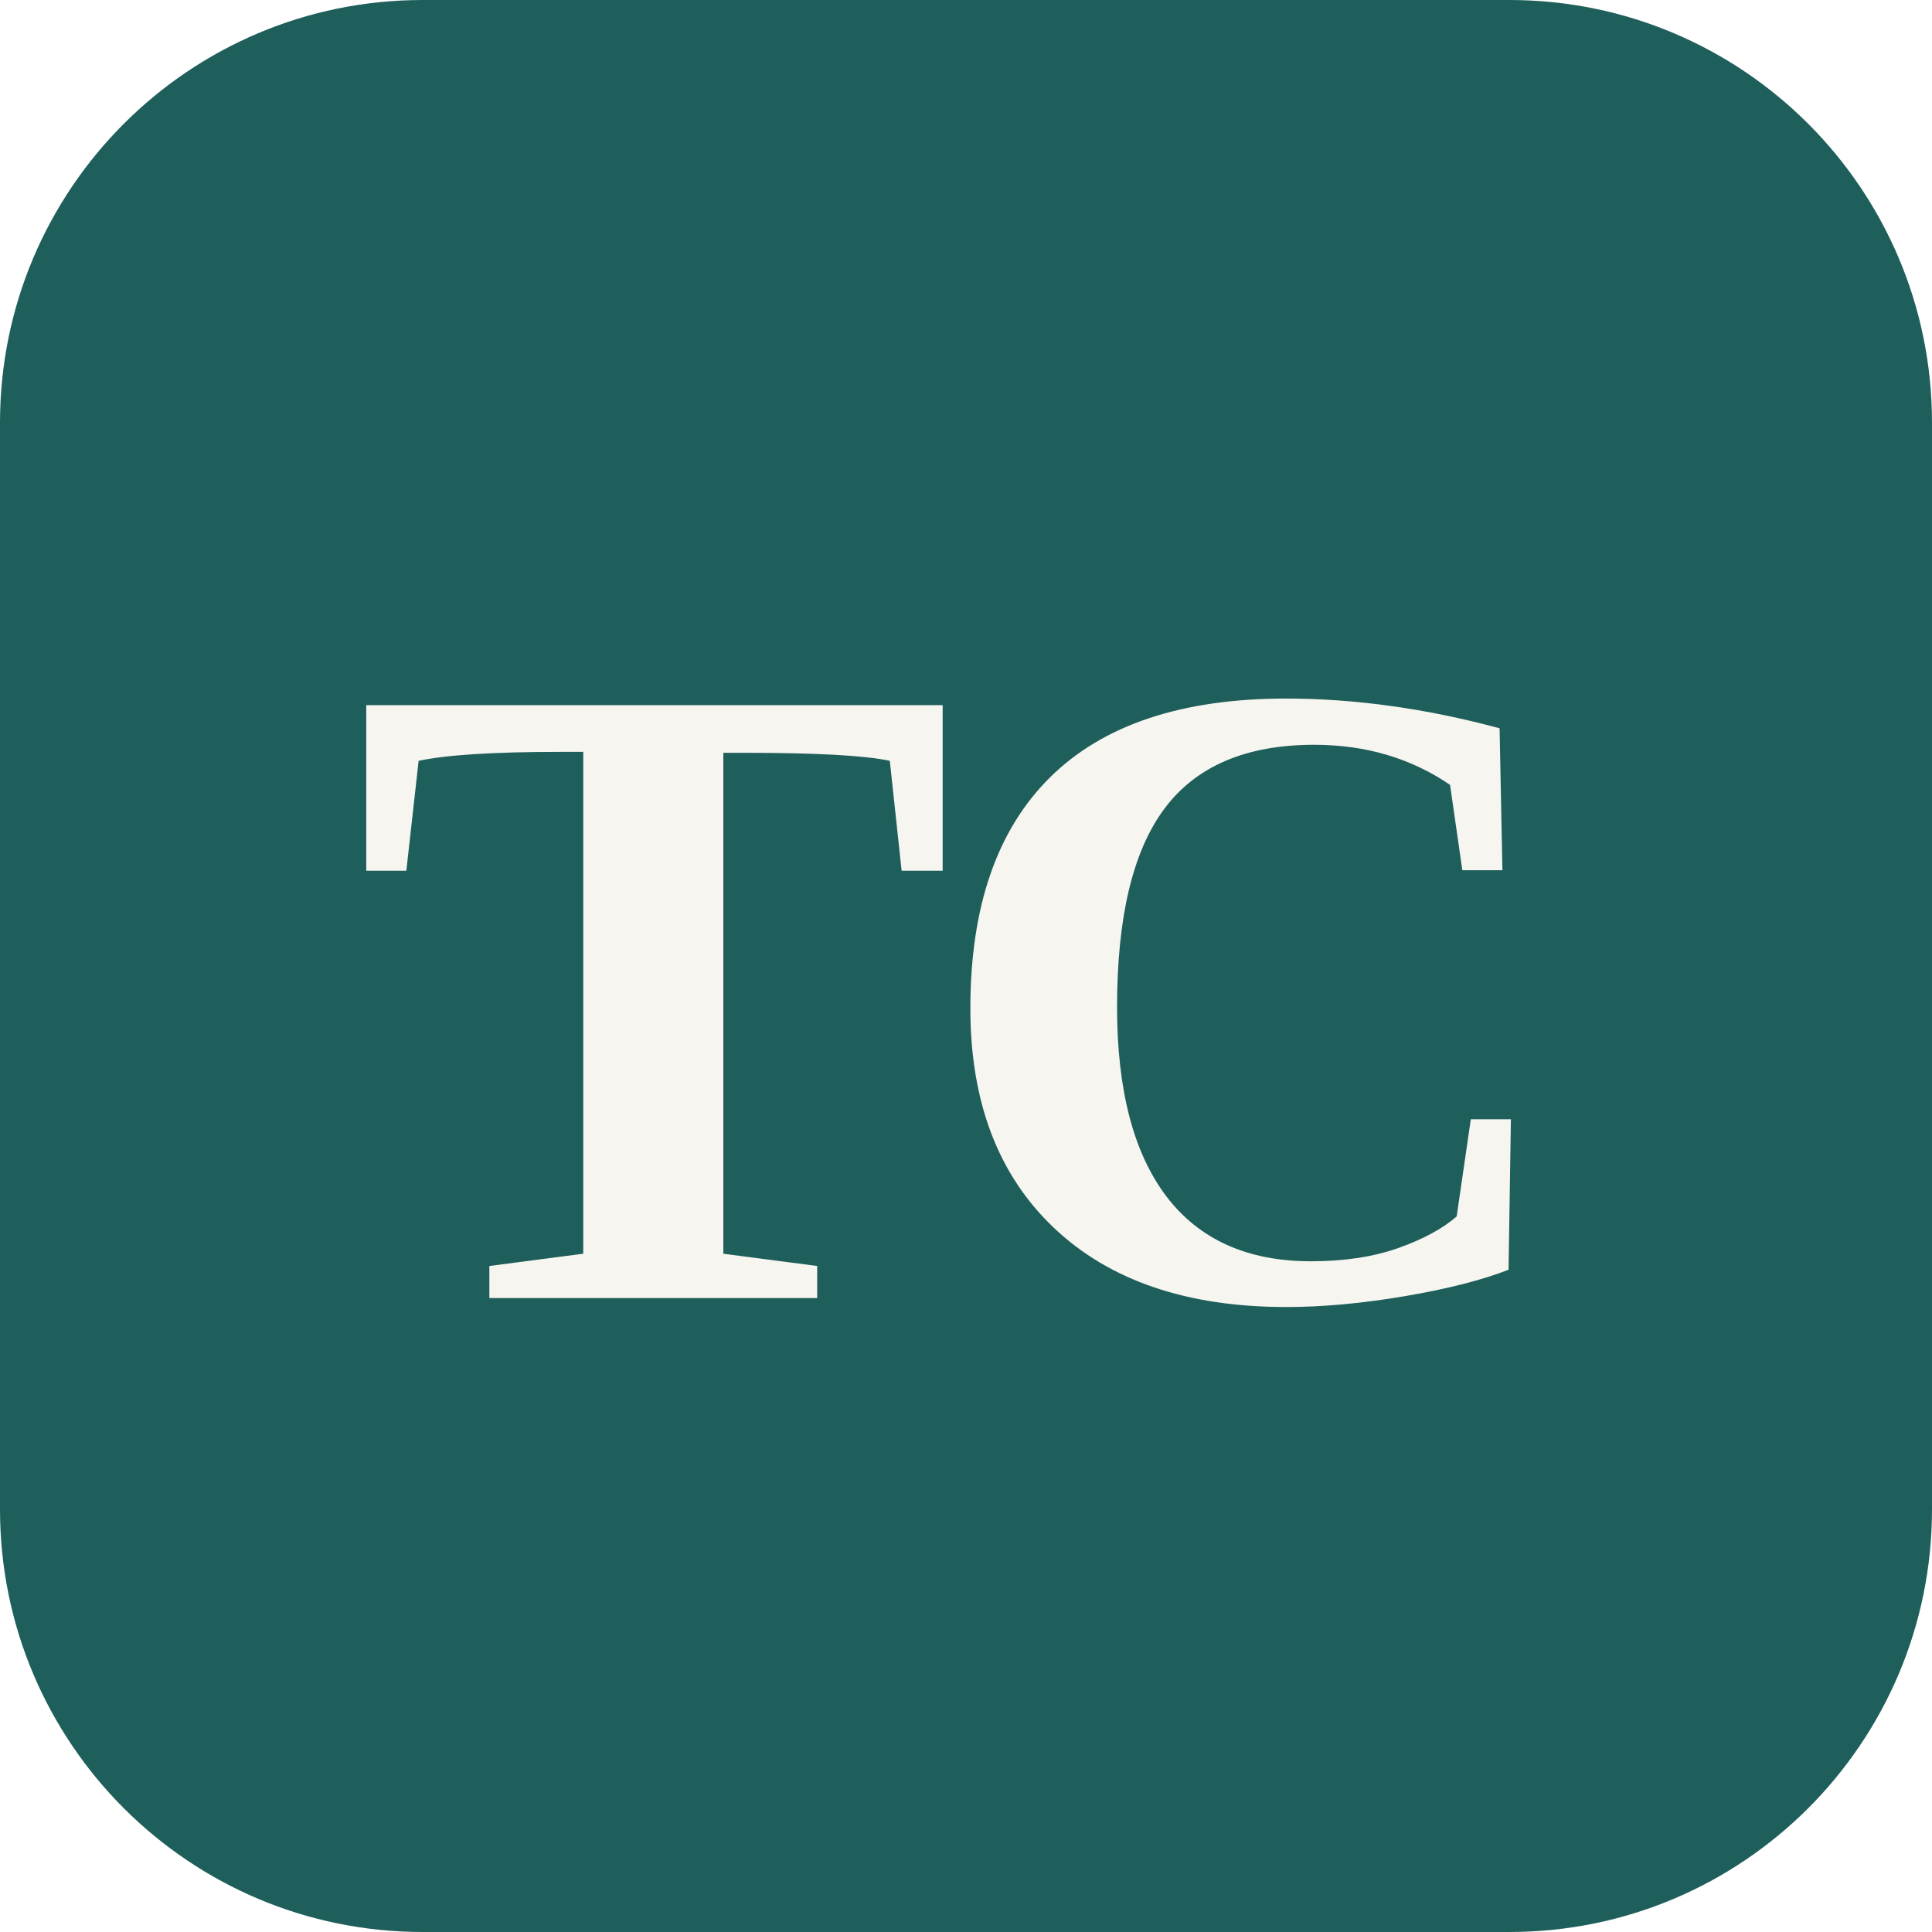
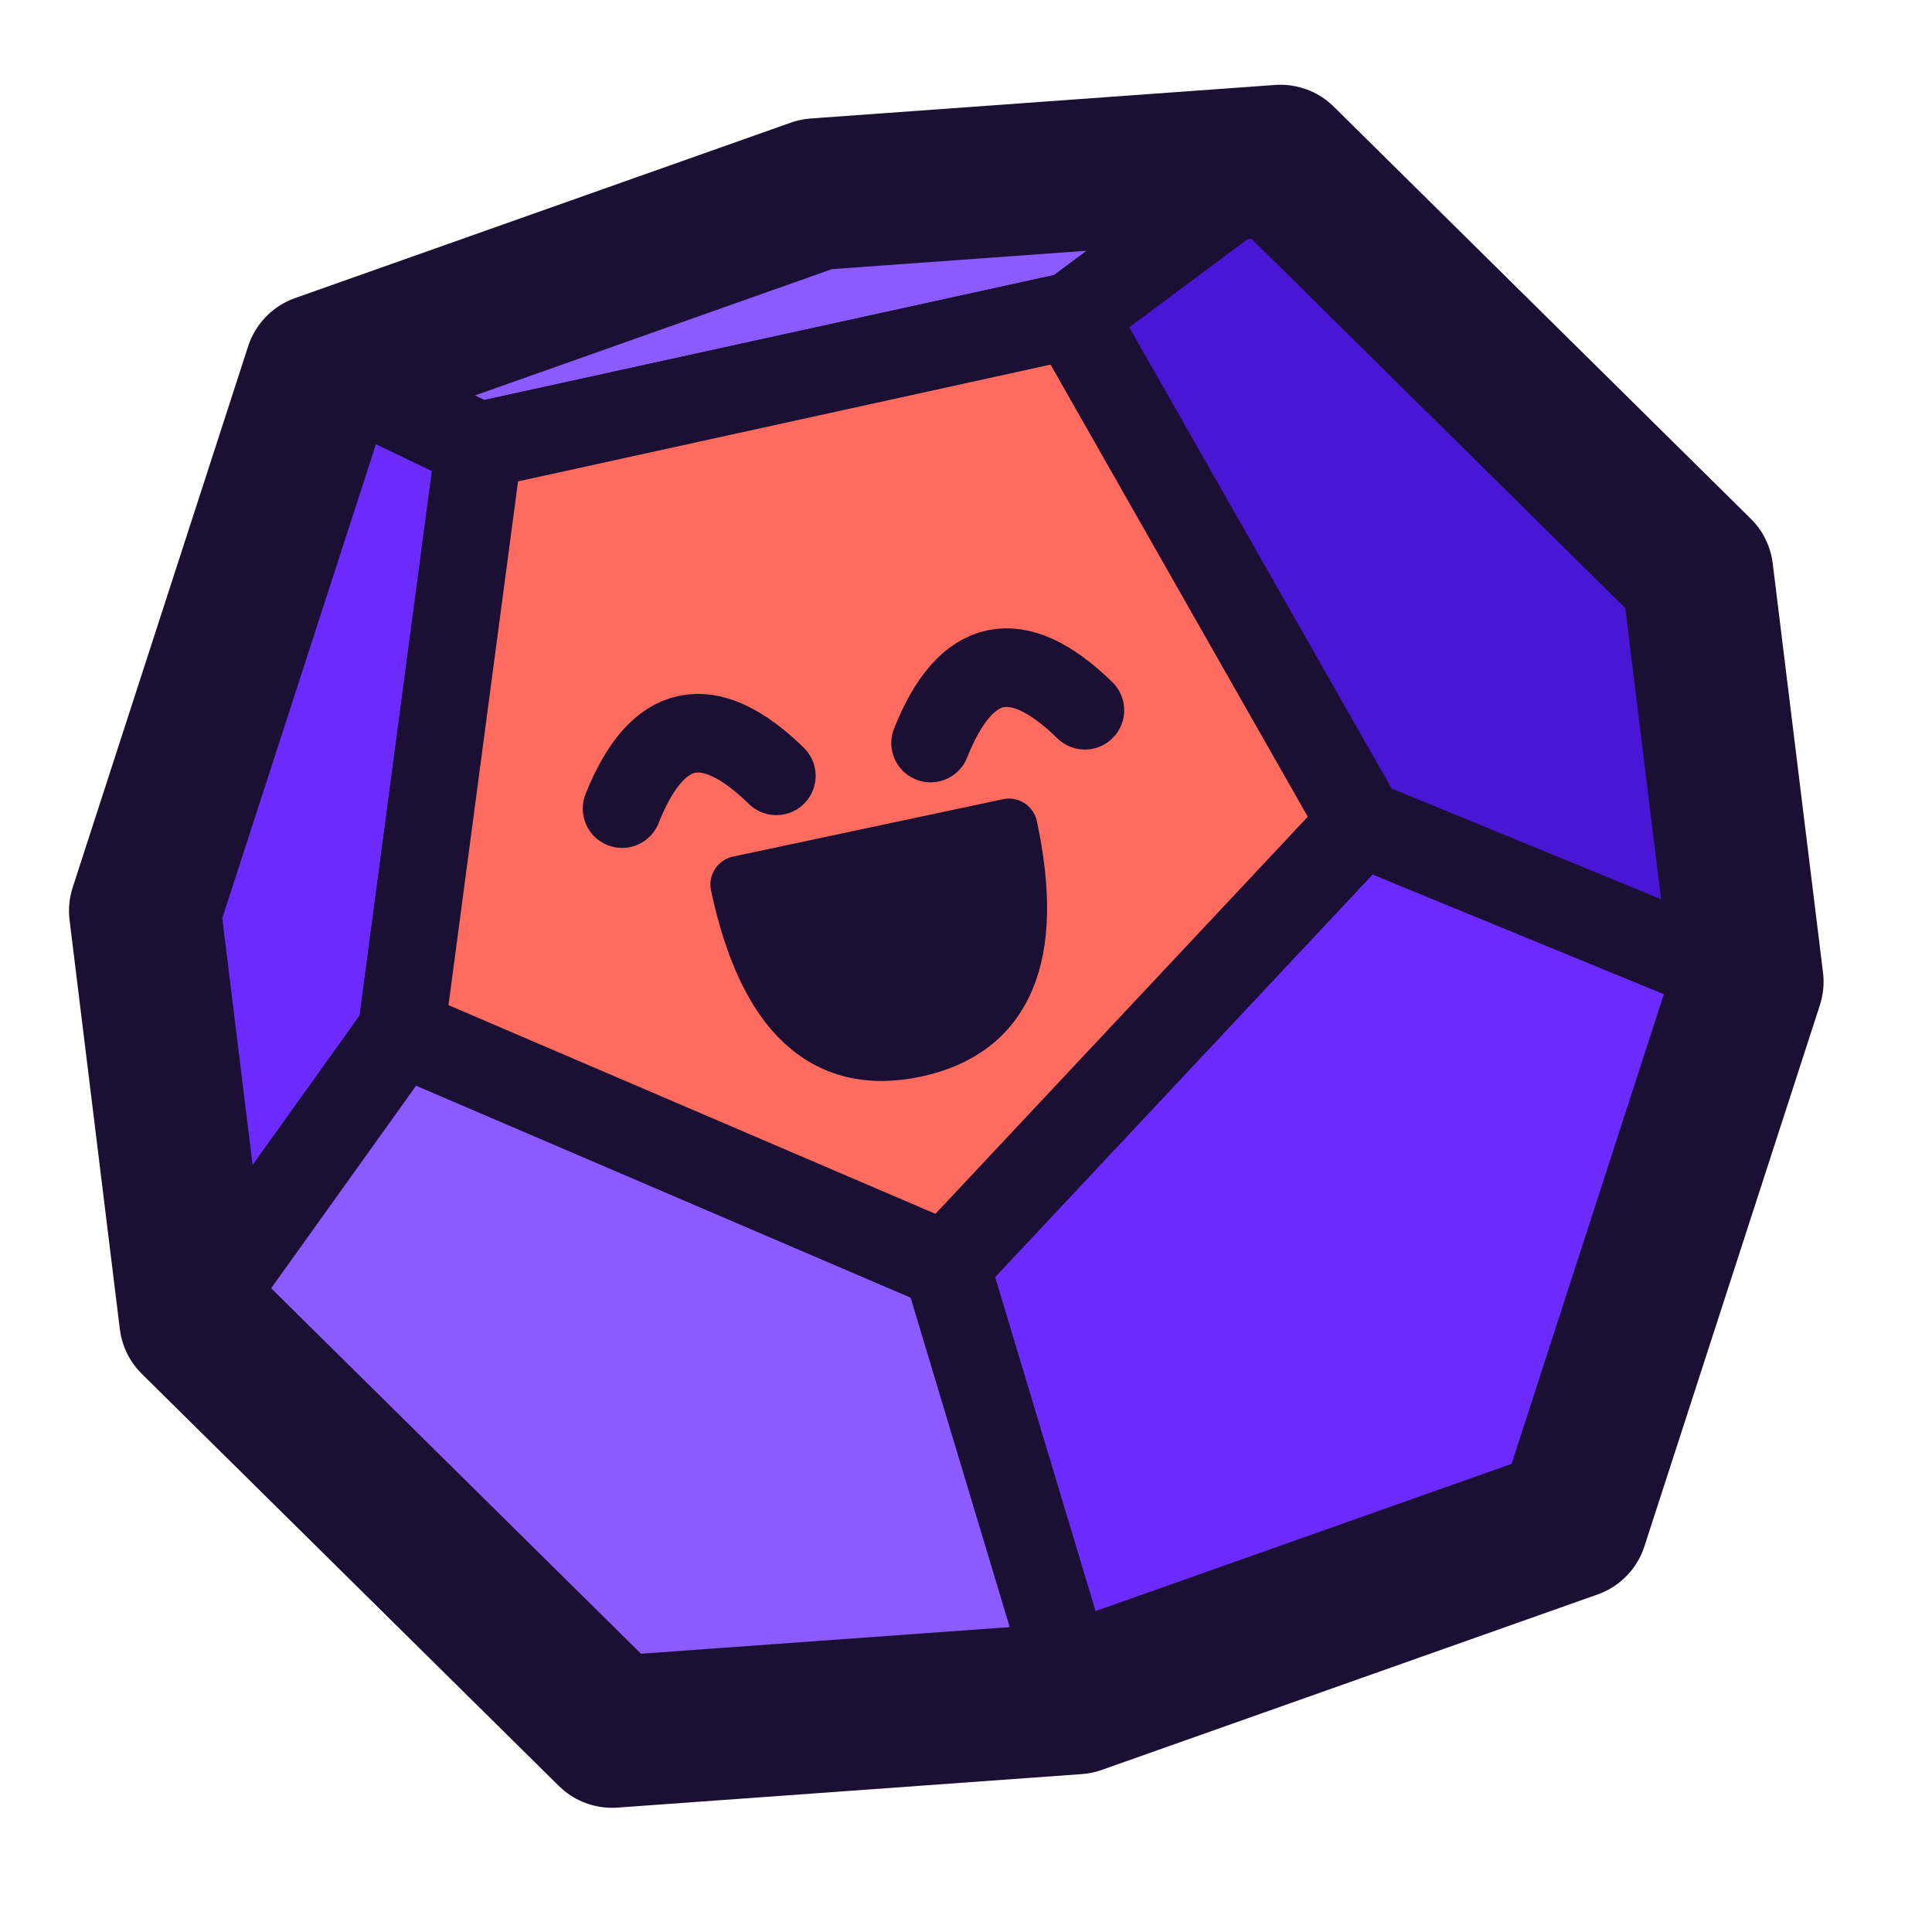
- <svg xmlns="http://www.w3.org/2000/svg" viewBox="0 0 64 64">
-   <rect width="64" height="64" rx="14" fill="#1f5f5b" />
-   <text x="32" y="43" text-anchor="middle" font-family="Georgia, 'Times New Roman', serif" font-size="30" font-weight="700" letter-spacing="-1" fill="#f7f5f0">TC</text>
+ <svg xmlns="http://www.w3.org/2000/svg" viewBox="4 4 196 196" width="32" height="32">
+   <g stroke="#1B1033" stroke-width="8.8" stroke-linejoin="round">
+     <polygon points="86.8,23.7 133.9,20.3 112.8,36 52.6,49.2 36.5,41.5" fill="#8C5BFF" />
+     <polygon points="112.8,36 133.9,20.3 176.2,62.1 181.3,103.6 142.1,87.5" fill="#4A16D6" />
+     <polygon points="36.5,41.5 52.6,49.2 44.7,108.7 23.8,137.9 18.7,96.4" fill="#6B2BFF" />
+     <polygon points="142.1,87.5 181.3,103.6 163.5,158.5 113.2,176.3 100,132.4" fill="#6B2BFF" />
+     <polygon points="23.8,137.9 44.7,108.7 100,132.4 113.2,176.3 66.1,179.7" fill="#8C5BFF" />
+     <polygon points="52.6,49.2 112.8,36 142.1,87.5 100,132.4 44.7,108.7" fill="#FF6B5E" />
+   </g>
+   <polygon points="36.5,41.5 86.8,23.7 133.9,20.3 176.2,62.1 181.3,103.6 163.5,158.5 113.2,176.3 66.1,179.7 23.8,137.9 18.7,96.4" fill="none" stroke="#1B1033" stroke-width="15.4" stroke-linejoin="round" />
+   <g transform="rotate(-12 91 83) translate(-9 -15)" fill="none" stroke="#1B1033" stroke-width="7.975" stroke-linecap="round" stroke-linejoin="round">
+     <path d="M76 96 Q84 84 92 96 M108 96 Q116 84 124 96" stroke-width="7.975" />
+     <path d="M86 106 H114 Q114 126 100 126 Q86 126 86 106 Z" fill="#1B1033" stroke-width="5.8" />
+   </g>
</svg>
